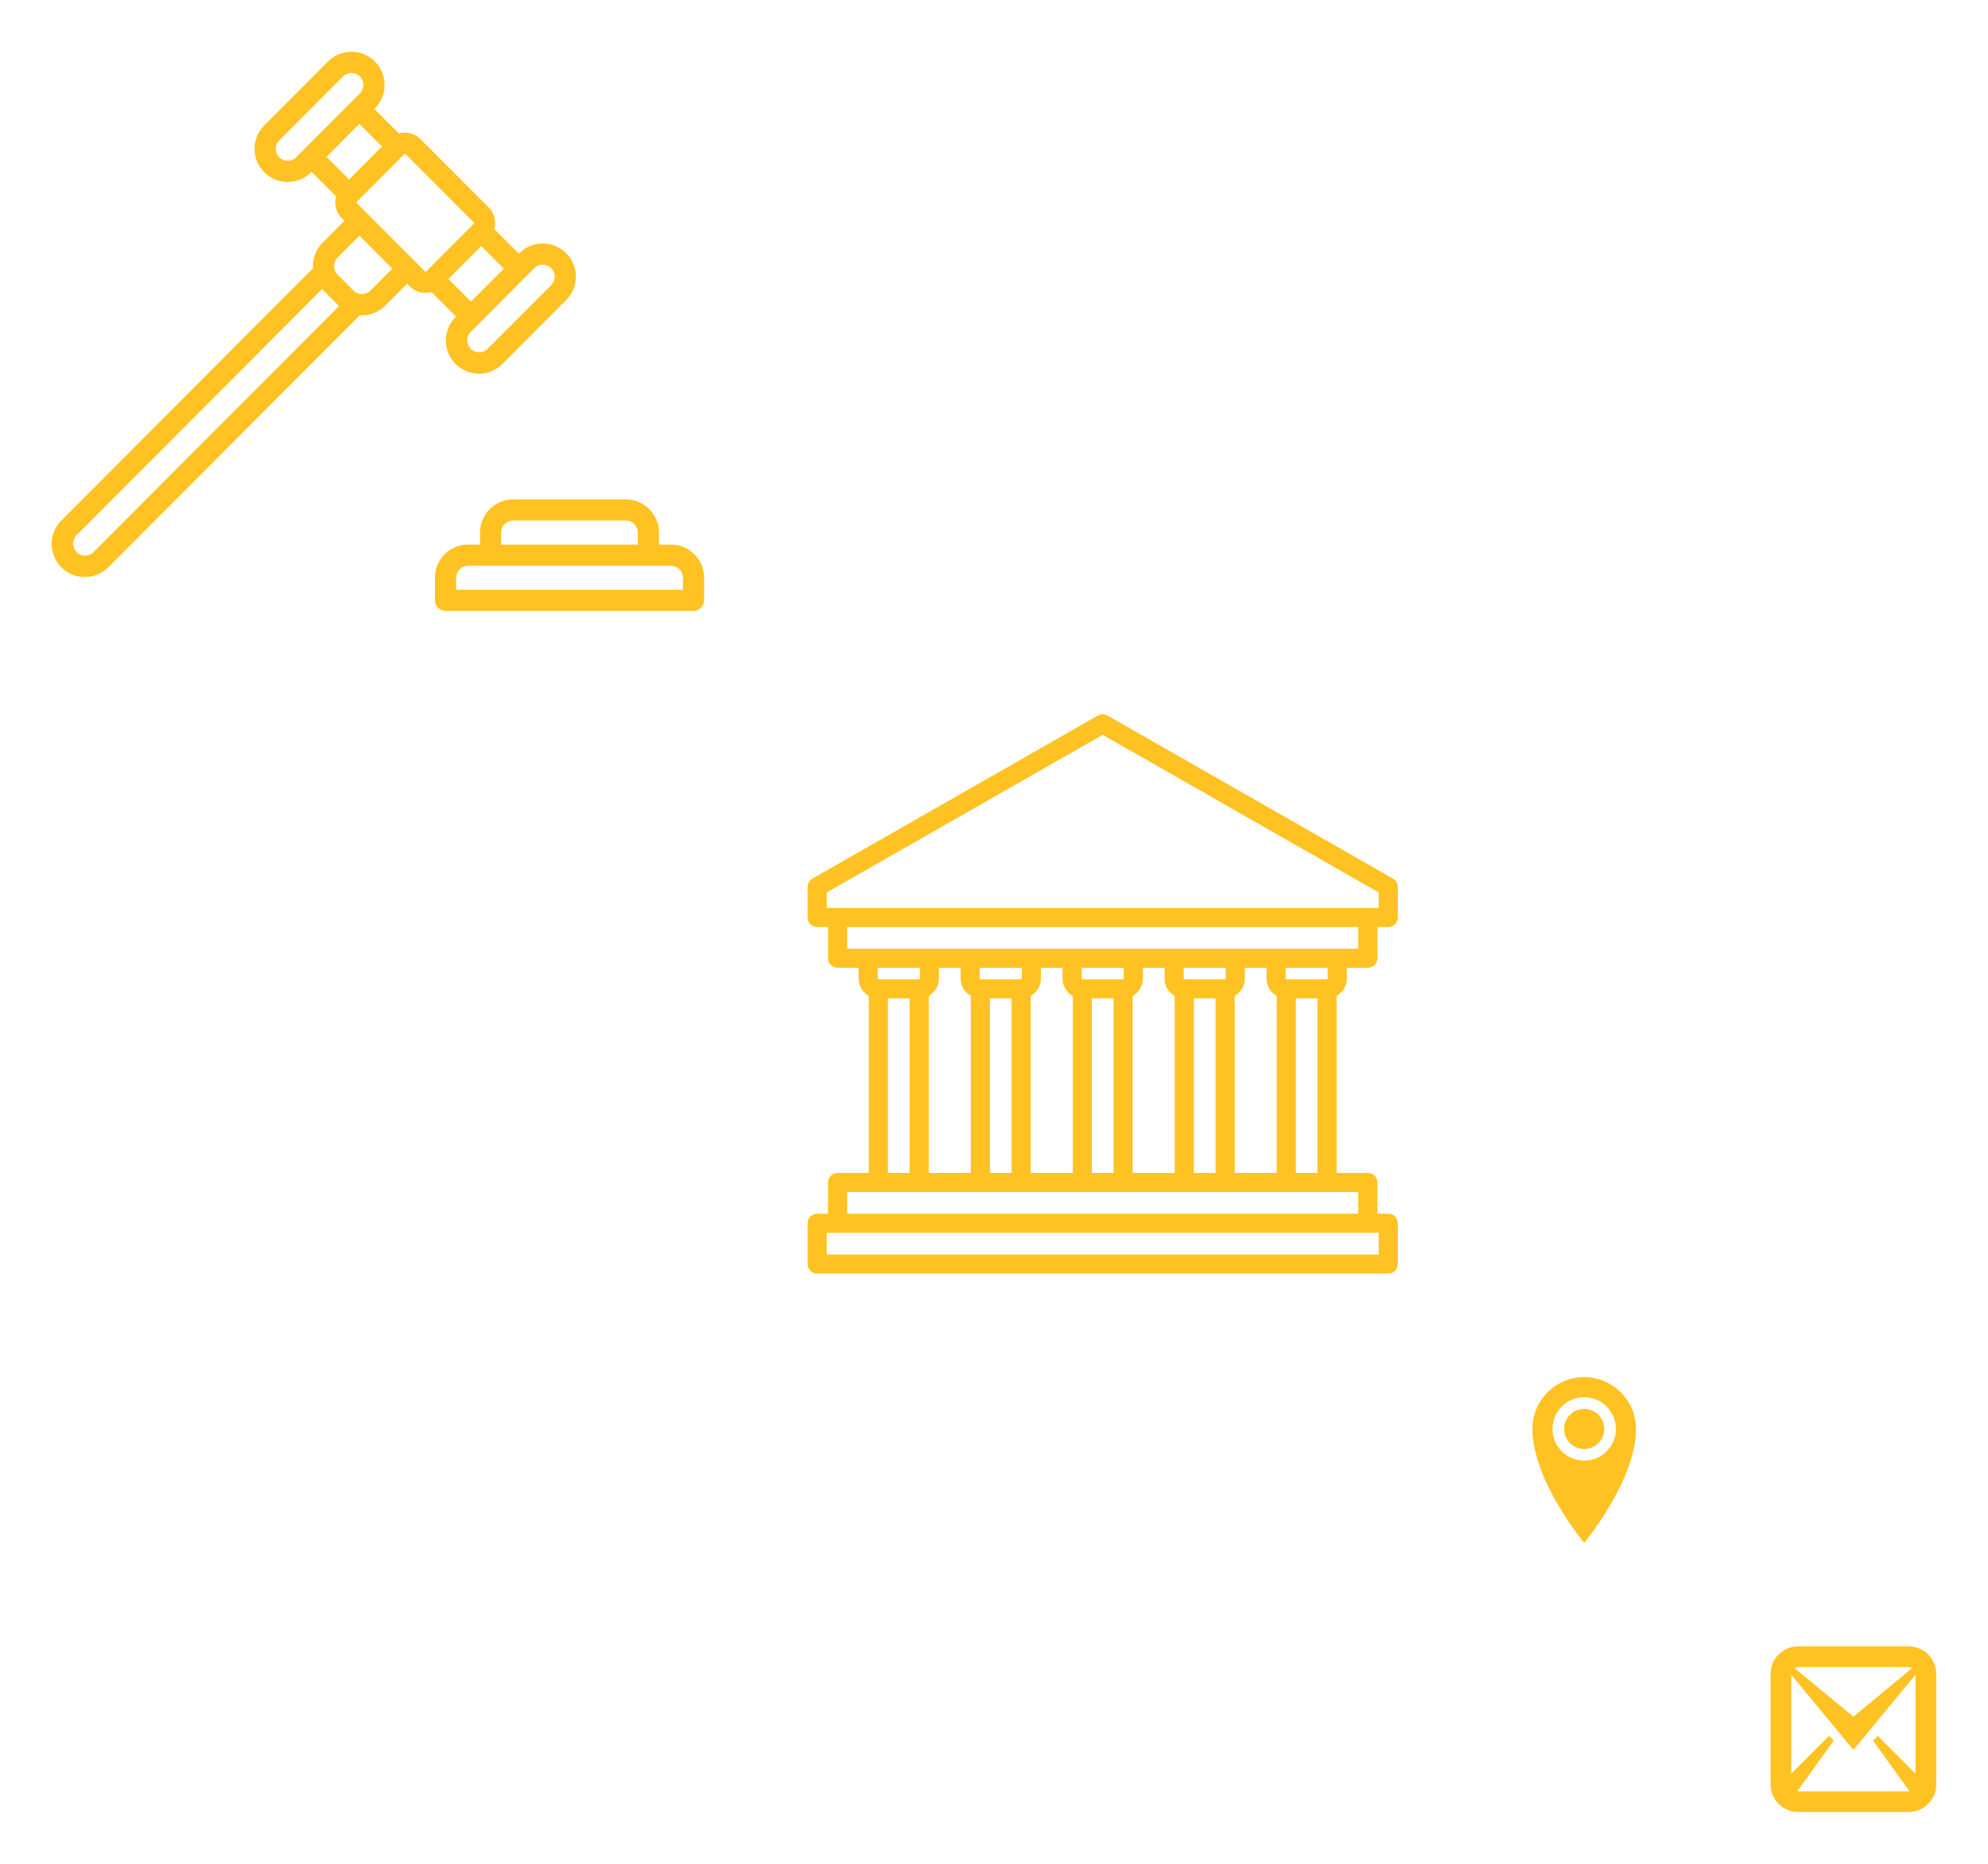
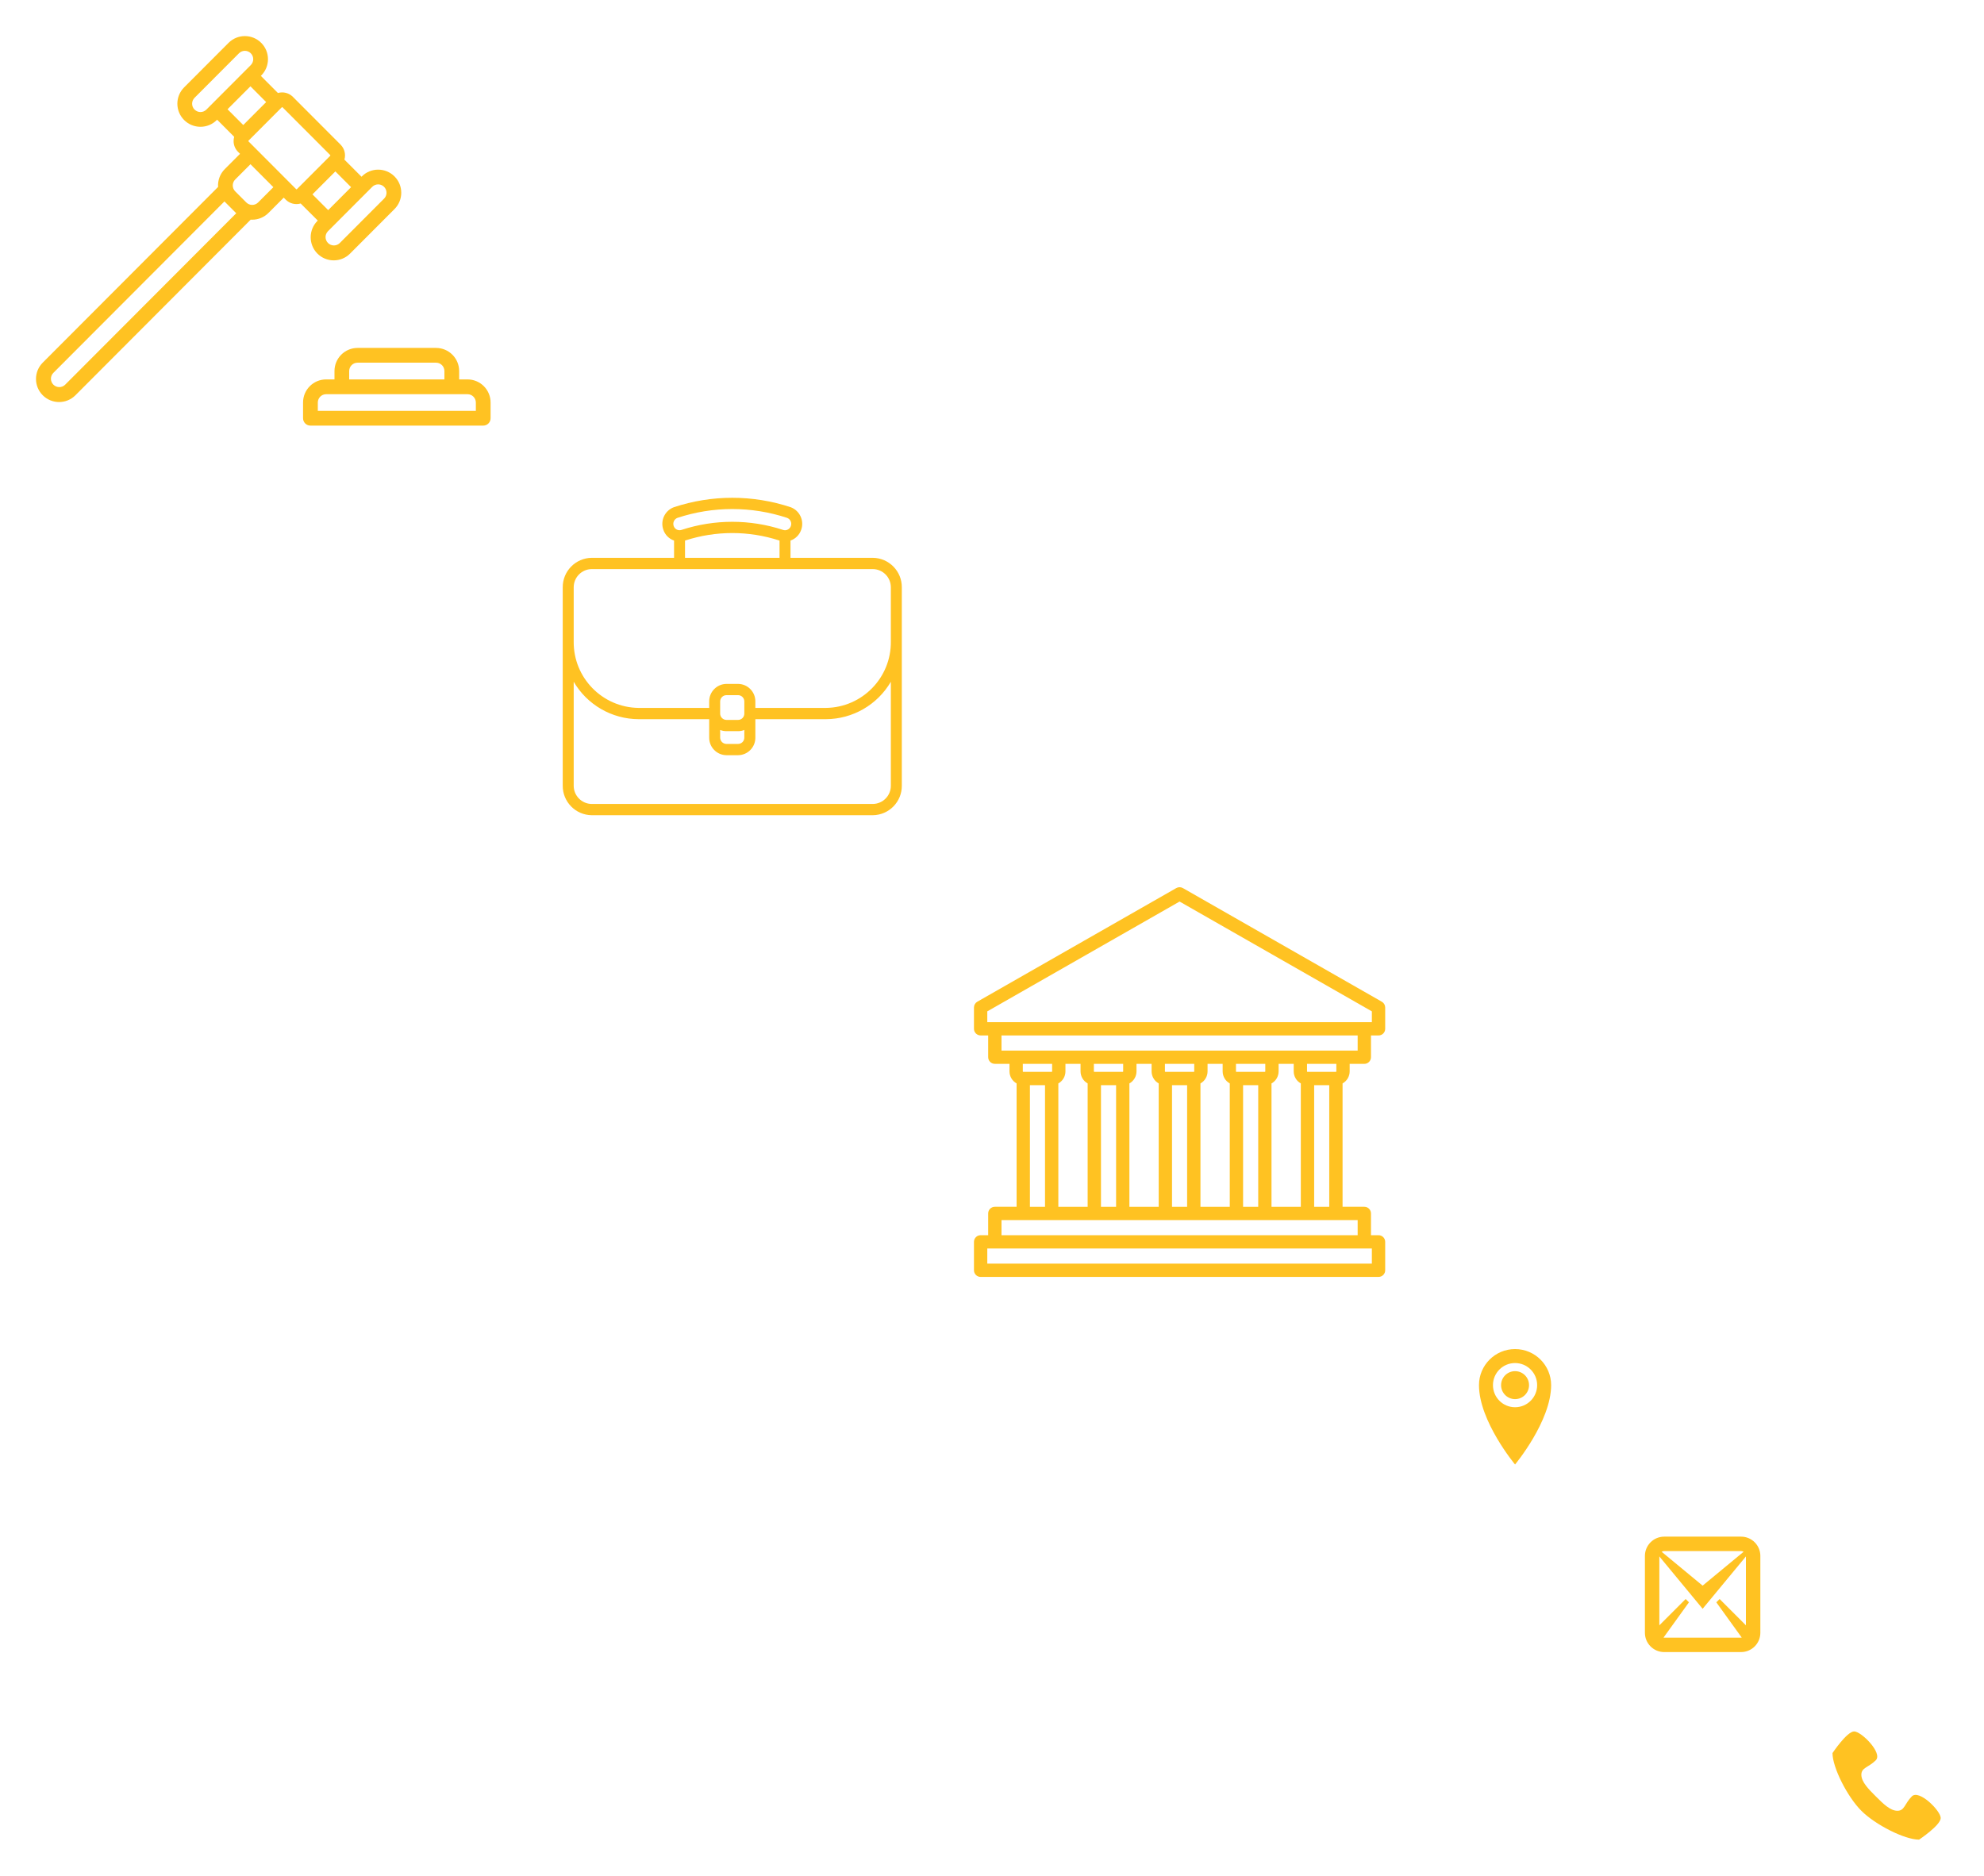
- <svg xmlns="http://www.w3.org/2000/svg" width="192" height="180" viewBox="0 0 192 180">
+ <svg xmlns="http://www.w3.org/2000/svg" width="275" height="260" viewBox="0 0 275 260">
  <svg width="73" height="64" viewBox="-5 -5 73 64" id="audit">
    <path d="M596.8 919.591h-1.156v-1.159a3.206 3.206 0 0 0-3.2-3.205h-10.881a3.2 3.2 0 0 0-3.2 3.205v1.159h-1.157a3.2 3.2 0 0 0-3.2 3.2v2.182a1.022 1.022 0 0 0 1.02 1.023h23.948a1.022 1.022 0 0 0 1.026-1.019V922.8a3.2 3.2 0 0 0-3.2-3.209Zm-16.4-1.159a1.159 1.159 0 0 1 1.157-1.159h10.885a1.159 1.159 0 0 1 1.157 1.159v1.159h-13.2v-1.159Zm17.553 5.522h-21.901V922.8a1.159 1.159 0 0 1 1.156-1.159H596.8a1.159 1.159 0 0 1 1.157 1.159v1.159Zm-21.907-26.381-.048.048a3.213 3.213 0 0 0 0 4.532 3.194 3.194 0 0 0 4.522 0l6.158-6.171a3.2 3.2 0 1 0-4.522-4.532l-.049.049-2.367-2.372a2.119 2.119 0 0 0-.534-2.079l-6.609-6.622a2.107 2.107 0 0 0-2.074-.536l-2.367-2.372.048-.048a3.2 3.2 0 1 0-4.522-4.532l-6.158 6.171a3.2 3.2 0 1 0 4.523 4.531l.048-.048 2.366 2.372a2.145 2.145 0 0 0-.082.584 2.1 2.1 0 0 0 .617 1.5l.274.274-2.116 2.12a3.2 3.2 0 0 0-.925 2.47l-24.3 24.35a3.2 3.2 0 1 0 4.522 4.532l24.3-24.35c.068 0 .135.009.2.009a3.182 3.182 0 0 0 2.261-.937l2.116-2.12.274.274a2.1 2.1 0 0 0 2.074.537Zm8.371-5.015a1.159 1.159 0 0 1 .817 1.978l-6.157 6.17a1.158 1.158 0 0 1-1.636-1.638l6.158-6.171a1.15 1.15 0 0 1 .824-.339Zm-6.928 3.569-2.18-2.185 3.175-3.181 2.18 2.184Zm-18.521-13.933a1.162 1.162 0 0 1 0-1.639l6.157-6.171a1.156 1.156 0 0 1 1.636 0 1.162 1.162 0 0 1 0 1.639l-6.158 6.171a1.155 1.155 0 0 1-1.629 0Zm7.745-3.23 2.18 2.185-3.175 3.182-2.18-2.185Zm-25.7 41.378a1.158 1.158 0 0 1-1.635-1.639l23.734-23.785.046.051 1.539 1.542c.016.017.034.031.051.046Zm26.763-25.277a1.155 1.155 0 0 1-1.635 0l-1.54-1.542a1.163 1.163 0 0 1 0-1.64l2.116-2.12 3.175 3.182Zm-1.333-8.469a.061.061 0 0 1-.019-.048.065.065 0 0 1 .019-.048l4.619-4.628a.068.068 0 0 1 .1 0l6.609 6.622a.07.07 0 0 1 0 .1l-4.619 4.628a.068.068 0 0 1-.1 0Z" transform="translate(-537 -872)" style="fill:#ffc222;fill-rule:evenodd" />
  </svg>
-   <svg width="67" height="64" viewBox="-5 -5 67 64" id="home" x="73" y="64">
+   <svg width="57" height="54" viewBox="-5 -5 57 54" id="brief-bag" x="73" y="64">
+     <path d="M1369.99 896.321h-11.42v-2.391a2.4 2.4 0 0 0 1.48-1.487 2.464 2.464 0 0 0-1.43-3.128 25.728 25.728 0 0 0-16.24 0 2.464 2.464 0 0 0-1.43 3.129 2.382 2.382 0 0 0 1.48 1.486v2.391h-11.42a4.066 4.066 0 0 0-4.01 4.109v27.461a4.066 4.066 0 0 0 4.01 4.109h38.98a4.066 4.066 0 0 0 4.01-4.109V900.43a4.066 4.066 0 0 0-4.01-4.109Zm-27.09-5.538a24.226 24.226 0 0 1 15.2 0 .89.89 0 0 1 .52 1.131.863.863 0 0 1-.81.586.806.806 0 0 1-.29-.053 22.579 22.579 0 0 0-14.04 0 .856.856 0 0 1-1.1-.532.891.891 0 0 1 .52-1.132Zm1.05 3.148.05-.016a21.083 21.083 0 0 1 13 0l.05.015v2.391h-13.1v-2.39Zm-15.43 6.5a2.524 2.524 0 0 1 2.49-2.548h38.98a2.524 2.524 0 0 1 2.49 2.548v7.489a9.108 9.108 0 0 1-8.99 9.206h-9.79v-.884a2.419 2.419 0 0 0-2.39-2.445h-1.62a2.419 2.419 0 0 0-2.39 2.445v.884h-9.79a9.108 9.108 0 0 1-8.99-9.206v-7.49Zm23.65 17.475a.869.869 0 0 1-.86.884h-1.62a.878.878 0 0 1-.87-.884v-1.664a.878.878 0 0 1 .87-.884h1.62a.869.869 0 0 1 .86.884v1.664Zm-3.35 2.279a2.362 2.362 0 0 0 .87.165h1.62a2.272 2.272 0 0 0 .86-.165v1.05a.87.87 0 0 1-.86.884h-1.62a.878.878 0 0 1-.87-.884v-1.05Zm23.66 7.707a2.524 2.524 0 0 1-2.49 2.548h-38.98a2.524 2.524 0 0 1-2.49-2.548V913.5a10.469 10.469 0 0 0 8.99 5.188h9.79v2.549a2.419 2.419 0 0 0 2.39 2.444h1.62a2.419 2.419 0 0 0 2.39-2.444v-2.549h9.79a10.469 10.469 0 0 0 8.99-5.188v14.394Z" transform="translate(-1327 -888)" style="fill:#ffc222;fill-rule:evenodd" />
+   </svg>
+   <svg width="67" height="64" viewBox="-5 -5 67 64" id="home" x="130" y="118">
    <path d="M982.076 900.513v-1.046h2.031a.923.923 0 0 0 .923-.923v-3.014h1.047a.923.923 0 0 0 .923-.923v-2.953a.926.926 0 0 0-.465-.8L958.958 875.1a.924.924 0 0 0-.916 0l-27.577 15.75a.923.923 0 0 0-.465.8v2.953a.923.923 0 0 0 .923.923h1.047v3.014a.923.923 0 0 0 .923.923h2.031v1.046a1.909 1.909 0 0 0 .985 1.668v17.1h-3.016a.924.924 0 0 0-.923.924v3.014h-1.047a.923.923 0 0 0-.923.923v3.938a.923.923 0 0 0 .923.923h55.154a.923.923 0 0 0 .923-.923v-3.938a.923.923 0 0 0-.923-.923h-1.047V920.2a.924.924 0 0 0-.923-.924h-3.016v-17.1a1.909 1.909 0 0 0 .985-1.663Zm-1.847 0a.062.062 0 0 1-.062.062h-3.939a.062.062 0 0 1-.062-.062v-1.046h4.063v1.046Zm-8.987 18.765v-17.1a1.909 1.909 0 0 0 .985-1.668v-1.046h2.093v1.046a1.907 1.907 0 0 0 .985 1.668v17.1h-4.063Zm-3.94 0V902.42h2.098v16.858h-2.1Zm-5.909 0v-17.1a1.907 1.907 0 0 0 .985-1.668v-1.046h2.093v1.046a1.907 1.907 0 0 0 .985 1.668v17.1h-4.063Zm-3.94 0V902.42h2.093v16.858h-2.093Zm-5.909 0v-17.1a1.907 1.907 0 0 0 .985-1.668v-1.046h2.093v1.046a1.907 1.907 0 0 0 .985 1.668v17.1h-4.063Zm-3.939 0V902.42h2.095v16.858h-2.093Zm-5.91 0v-17.1a1.907 1.907 0 0 0 .985-1.668v-1.046h2.093v1.046a1.907 1.907 0 0 0 .985 1.668v17.1H941.7Zm8.987-19.811v1.046a.061.061 0 0 1-.061.062h-3.94a.061.061 0 0 1-.061-.062v-1.046h4.062Zm9.849 0v1.046a.061.061 0 0 1-.061.062h-3.94a.061.061 0 0 1-.061-.062v-1.046h4.062Zm9.849 0v1.046a.062.062 0 0 1-.061.062h-3.94a.062.062 0 0 1-.062-.062v-1.046h4.063Zm-38.533-7.278 26.653-15.223 26.653 15.223v1.5h-53.306v-1.5Zm1.969 3.341h49.368v2.092h-49.368v-2.092Zm7.018 3.937v1.046a.062.062 0 0 1-.062.062h-3.939a.062.062 0 0 1-.062-.062v-1.046h4.063Zm-3.078 2.953h2.093v16.858h-2.093V902.42Zm47.4 24.734h-53.309v-2.092h53.306v2.092Zm-1.969-3.938h-49.371v-2.092h49.368v2.092Zm-6.033-3.938V902.42h2.093v16.858h-2.093Z" transform="translate(-930 -875)" style="fill:#ffc222;fill-rule:evenodd" />
  </svg>
-   <svg width="26" height="26" viewBox="-5 -5 26 26" id="location" x="140" y="128">
+   <svg width="26" height="26" viewBox="-5 -5 26 26" id="location" x="197" y="182">
    <path fill="#ffc222" d="M8 0a5 5 0 0 0-5 5c0 5 5 11 5 11s5-6 5-11a5 5 0 0 0-5-5zm0 8.063a3.063 3.063 0 1 1 0-6.126 3.063 3.063 0 0 1 0 6.126zM6.063 5a1.938 1.938 0 1 1 3.876 0 1.938 1.938 0 0 1-3.876 0z" />
  </svg>
-   <svg width="26" height="26" viewBox="-5 -5 26 26" id="mail" x="166" y="154">
+   <svg width="26" height="26" viewBox="-5 -5 26 26" id="mail" x="223" y="208">
    <path fill="#ffc222" d="M13.333 0H2.667A2.675 2.675 0 0 0 0 2.667v10.666C0 14.801 1.2 16 2.667 16h10.666A2.674 2.674 0 0 0 16 13.333V2.667C16 1.2 14.8 0 13.333 0zm0 2c.125 0 .243.036.344.099L7.999 6.793 2.322 2.099A.648.648 0 0 1 2.666 2h10.666zM2.667 14a.654.654 0 0 1-.089-.006l3.525-4.89-.457-.457L2 12.293V2.744L8 10l6-7.256v9.549l-3.646-3.646-.457.457 3.525 4.89a.65.65 0 0 1-.088.006H2.668z" />
  </svg>
+   <svg width="26" height="26" viewBox="-5 -5 26 26" id="phone" x="249" y="234">
+     <path fill="#ffc222" d="M11 10c-1 1-1 2-2 2s-2-1-3-2-2-2-2-3 1-1 2-2-2-4-3-4-3 3-3 3c0 2 2.055 6.055 4 8s6 4 8 4c0 0 3-2 3-3s-3-4-4-3z" />
+   </svg>
</svg>
